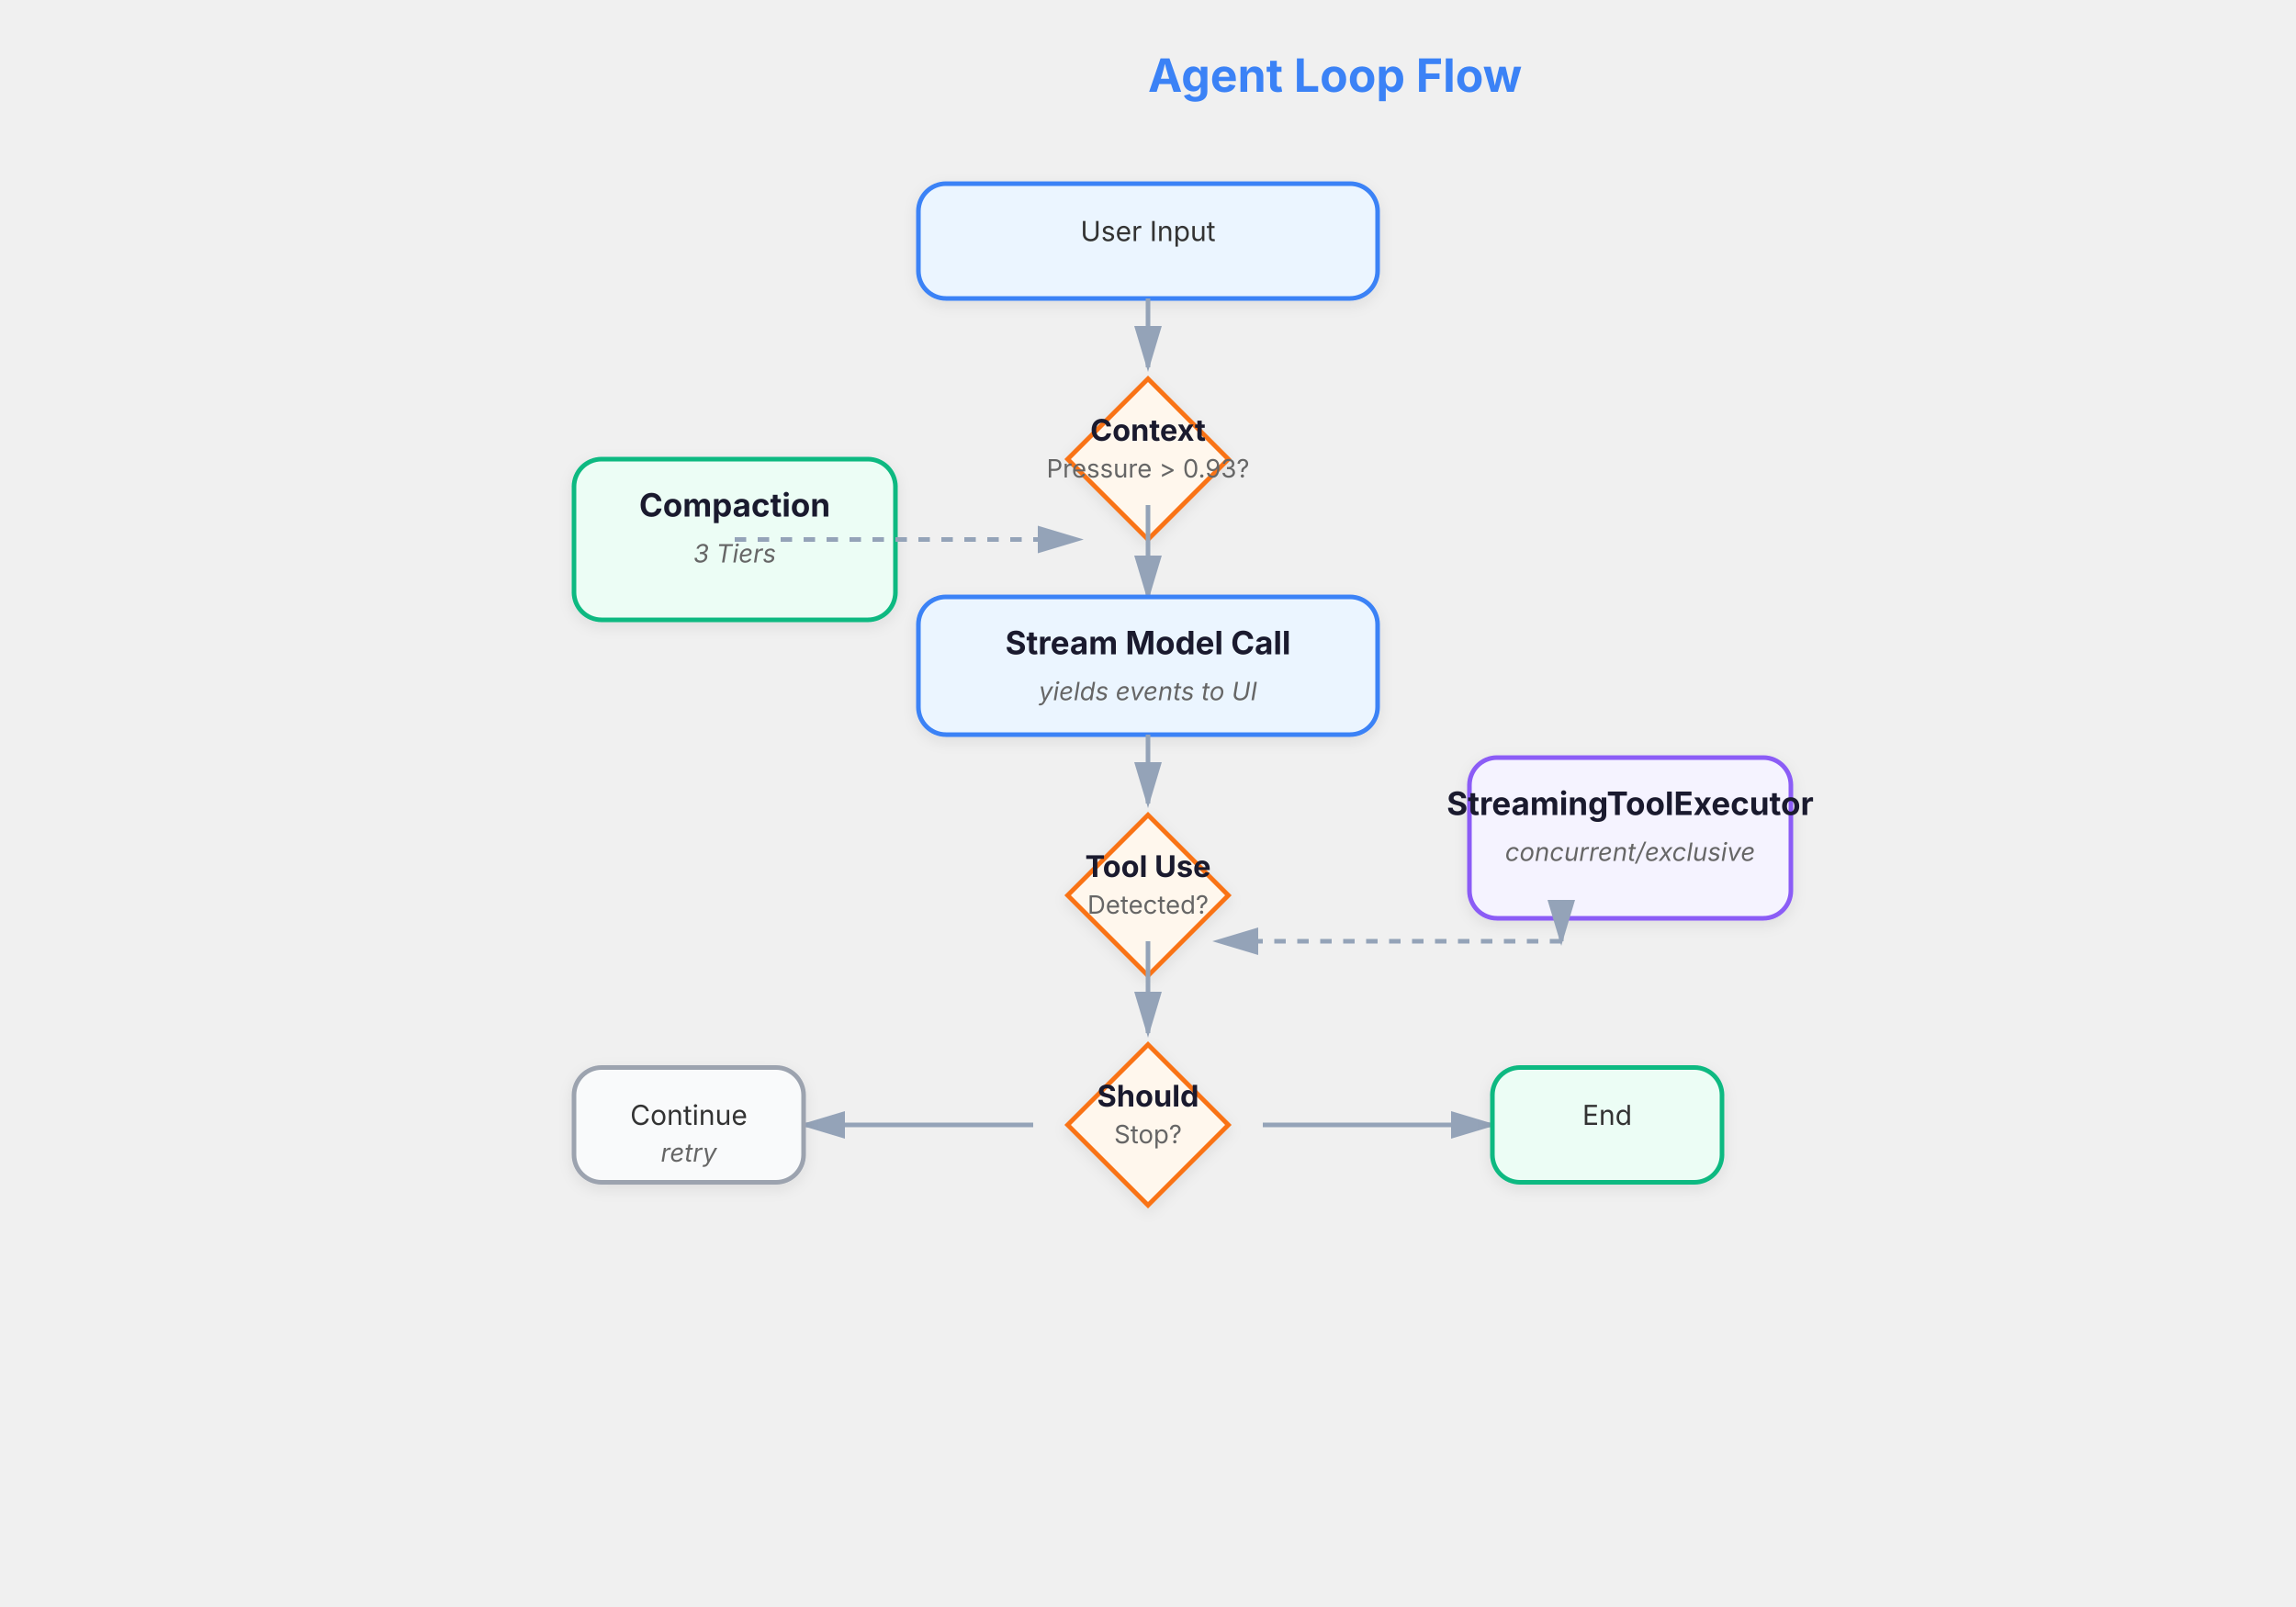
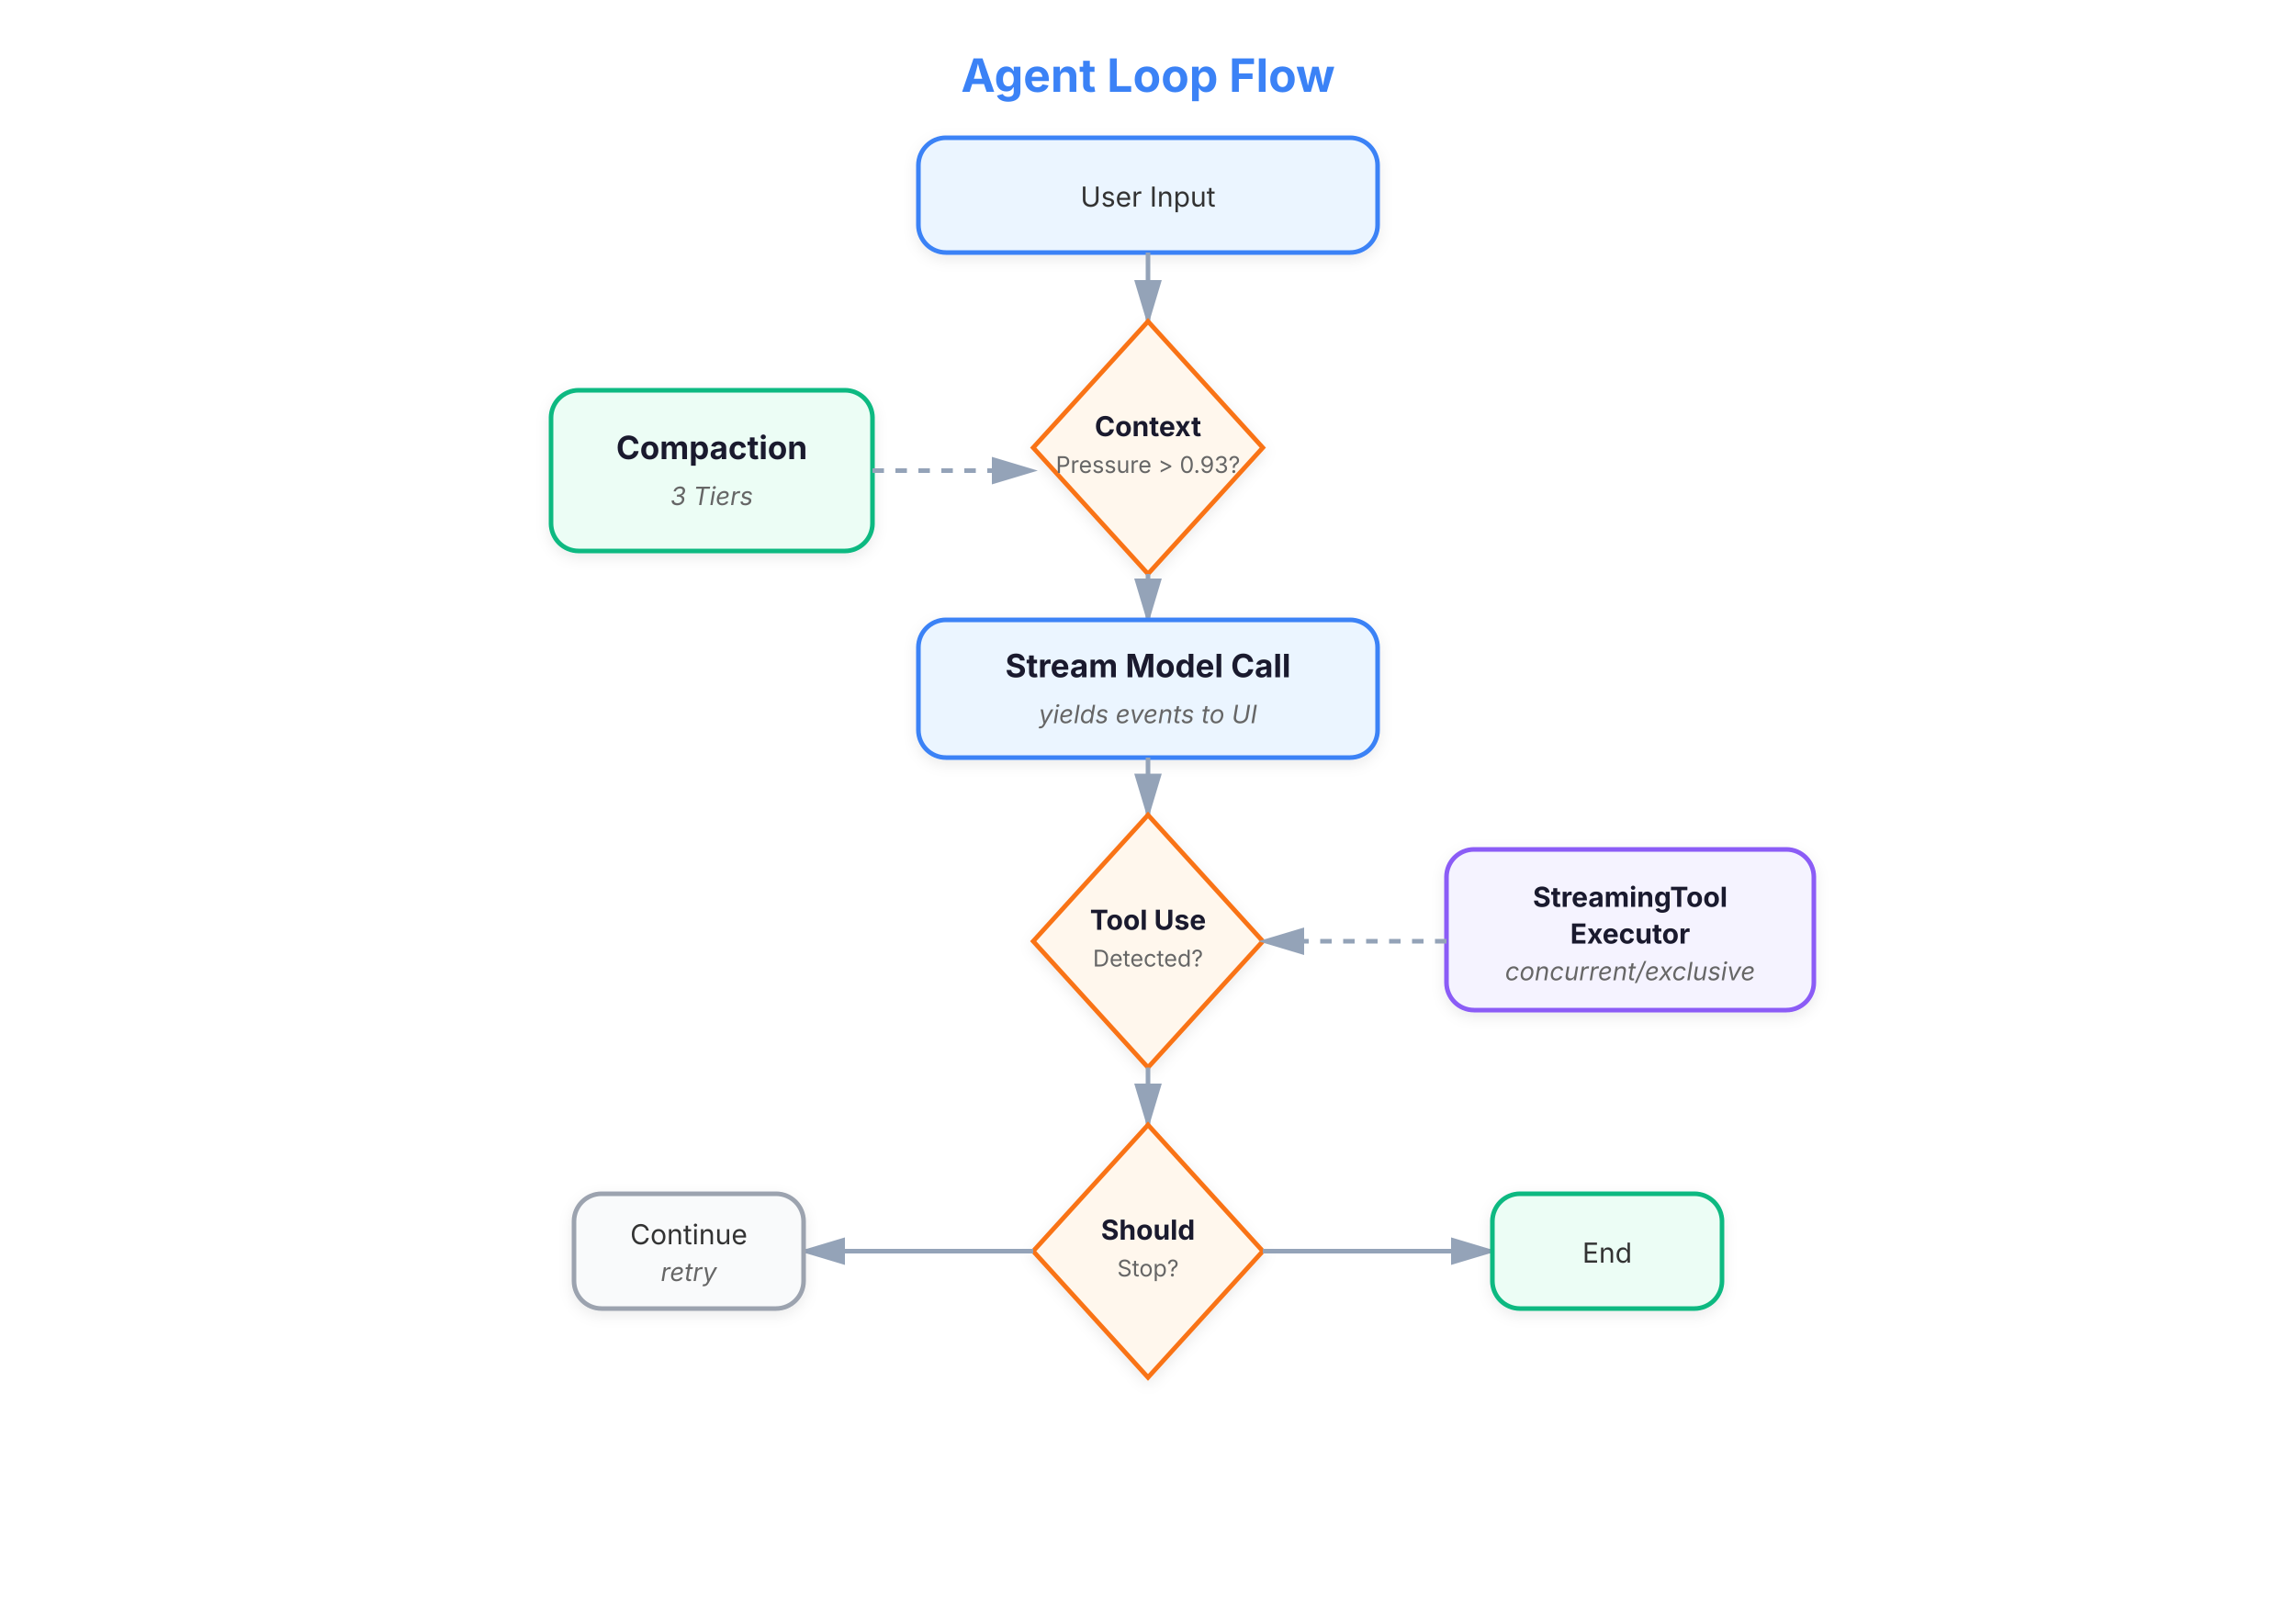
<svg xmlns="http://www.w3.org/2000/svg" width="1000" height="700" viewBox="0 0 1000 700">
  <defs>
    <filter id="shadow" x="-50%" y="-50%" width="200%" height="200%">
      <feDropShadow dx="0" dy="2" stdDeviation="3" flood-opacity="0.08" />
    </filter>
    <marker id="arrowhead" markerWidth="10" markerHeight="10" refX="9" refY="3" orient="auto">
      <polygon points="0 0, 10 3, 0 6" fill="#94A3B8" />
    </marker>
  </defs>
-   <text x="500" y="40" font-family="Inter, system-ui, sans-serif" font-size="20" font-weight="bold" fill="#3B82F6">Agent Loop Flow</text>
-   <rect x="400" y="80" width="200" height="50" rx="12" fill="#EBF5FF" stroke="#3B82F6" stroke-width="2" filter="url(#shadow)" />
-   <text x="500.0" y="105" font-family="Inter, system-ui, sans-serif" font-size="12" text-anchor="middle" fill="#333333">User Input</text>
-   <line x1="500" y1="130" x2="500" y2="160" stroke="#94A3B8" stroke-width="2" stroke-dasharray="none" marker-end="url(#arrowhead)" />
-   <polygon points="500,165.0 535.0,200 500,235.0 465.0,200" fill="#FFF7ED" stroke="#F97316" stroke-width="2" filter="url(#shadow)" />
-   <text x="500" y="192" font-family="Inter, system-ui, sans-serif" font-size="13" font-weight="bold" text-anchor="middle" fill="#1a1a2e">Context</text>
-   <text x="500" y="208" font-family="Inter, system-ui, sans-serif" font-size="11" text-anchor="middle" fill="#666666">Pressure &gt; 0.93?</text>
-   <line x1="500" y1="220" x2="500" y2="260" stroke="#94A3B8" stroke-width="2" stroke-dasharray="none" marker-end="url(#arrowhead)" />
-   <rect x="400" y="260" width="200" height="60" rx="12" fill="#EBF5FF" stroke="#3B82F6" stroke-width="2" filter="url(#shadow)" />
-   <text x="500.0" y="285" font-family="Inter, system-ui, sans-serif" font-size="14" font-weight="bold" text-anchor="middle" fill="#1a1a2e">Stream Model Call</text>
-   <text x="500.0" y="305" font-family="Inter, system-ui, sans-serif" font-size="11" text-anchor="middle" fill="#666666" font-style="italic">yields events to UI</text>
-   <line x1="500" y1="320" x2="500" y2="350" stroke="#94A3B8" stroke-width="2" stroke-dasharray="none" marker-end="url(#arrowhead)" />
-   <polygon points="500,355.0 535.0,390 500,425.0 465.0,390" fill="#FFF7ED" stroke="#F97316" stroke-width="2" filter="url(#shadow)" />
-   <text x="500" y="382" font-family="Inter, system-ui, sans-serif" font-size="13" font-weight="bold" text-anchor="middle" fill="#1a1a2e">Tool Use</text>
-   <text x="500" y="398" font-family="Inter, system-ui, sans-serif" font-size="11" text-anchor="middle" fill="#666666">Detected?</text>
-   <line x1="500" y1="410" x2="500" y2="450" stroke="#94A3B8" stroke-width="2" stroke-dasharray="none" marker-end="url(#arrowhead)" />
-   <polygon points="500,455.0 535.0,490 500,525.0 465.0,490" fill="#FFF7ED" stroke="#F97316" stroke-width="2" filter="url(#shadow)" />
-   <text x="500" y="482" font-family="Inter, system-ui, sans-serif" font-size="13" font-weight="bold" text-anchor="middle" fill="#1a1a2e">Should</text>
-   <text x="500" y="498" font-family="Inter, system-ui, sans-serif" font-size="11" text-anchor="middle" fill="#666666">Stop?</text>
-   <line x1="550" y1="490" x2="650" y2="490" stroke="#94A3B8" stroke-width="2" stroke-dasharray="none" marker-end="url(#arrowhead)" />
-   <rect x="650" y="465" width="100" height="50" rx="12" fill="#ECFDF5" stroke="#10B981" stroke-width="2" filter="url(#shadow)" />
-   <text x="700.0" y="490" font-family="Inter, system-ui, sans-serif" font-size="12" text-anchor="middle" fill="#333333">End</text>
-   <line x1="450" y1="490" x2="350" y2="490" stroke="#94A3B8" stroke-width="2" stroke-dasharray="none" marker-end="url(#arrowhead)" />
-   <rect x="250" y="465" width="100" height="50" rx="12" fill="#F9FAFB" stroke="#9CA3AF" stroke-width="2" filter="url(#shadow)" />
-   <text x="300.0" y="490" font-family="Inter, system-ui, sans-serif" font-size="12" text-anchor="middle" fill="#333333">Continue</text>
-   <text x="300.0" y="506" font-family="Inter, system-ui, sans-serif" font-size="11" text-anchor="middle" fill="#666666" font-style="italic">retry</text>
-   <rect x="250" y="200" width="140" height="70" rx="12" fill="#ECFDF5" stroke="#10B981" stroke-width="2" filter="url(#shadow)" />
-   <text x="320.0" y="225" font-family="Inter, system-ui, sans-serif" font-size="14" font-weight="bold" text-anchor="middle" fill="#1a1a2e">Compaction</text>
-   <text x="320.0" y="245" font-family="Inter, system-ui, sans-serif" font-size="11" text-anchor="middle" fill="#666666" font-style="italic">3 Tiers</text>
-   <line x1="320" y1="235" x2="470" y2="235" stroke="#94A3B8" stroke-width="2" stroke-dasharray="5,5" marker-end="url(#arrowhead)" />
-   <rect x="640" y="330" width="140" height="70" rx="12" fill="#F5F3FF" stroke="#8B5CF6" stroke-width="2" filter="url(#shadow)" />
-   <text x="710.0" y="355" font-family="Inter, system-ui, sans-serif" font-size="14" font-weight="bold" text-anchor="middle" fill="#1a1a2e">StreamingToolExecutor</text>
-   <text x="710.0" y="375" font-family="Inter, system-ui, sans-serif" font-size="11" text-anchor="middle" fill="#666666" font-style="italic">concurrent/exclusive</text>
-   <line x1="680" y1="400" x2="680" y2="410" stroke="#94A3B8" stroke-width="2" stroke-dasharray="none" marker-end="url(#arrowhead)" />
-   <line x1="680" y1="410" x2="530" y2="410" stroke="#94A3B8" stroke-width="2" stroke-dasharray="5,5" marker-end="url(#arrowhead)" />
+   <rect width="100%" height="100%" fill="#ffffff" />
+   <text x="500" y="40" font-family="Inter, system-ui, sans-serif" font-size="20" font-weight="bold" fill="#3B82F6" text-anchor="middle">Agent Loop Flow</text>
+   <rect x="400" y="60" width="200" height="50" rx="12" fill="#EBF5FF" stroke="#3B82F6" stroke-width="2" filter="url(#shadow)" />
+   <text x="500" y="90" font-family="Inter, system-ui, sans-serif" font-size="12" text-anchor="middle" fill="#333333">User Input</text>
+   <line x1="500" y1="110" x2="500" y2="140" stroke="#94A3B8" stroke-width="2" marker-end="url(#arrowhead)" />
+   <polygon points="500,140 550,195 500,250 450,195" fill="#FFF7ED" stroke="#F97316" stroke-width="2" filter="url(#shadow)" />
+   <text x="500" y="190" font-family="Inter, system-ui, sans-serif" font-size="12" font-weight="bold" text-anchor="middle" fill="#1a1a2e">Context</text>
+   <text x="500" y="206" font-family="Inter, system-ui, sans-serif" font-size="10" text-anchor="middle" fill="#666666">Pressure &gt; 0.93?</text>
+   <line x1="500" y1="250" x2="500" y2="270" stroke="#94A3B8" stroke-width="2" marker-end="url(#arrowhead)" />
+   <rect x="400" y="270" width="200" height="60" rx="12" fill="#EBF5FF" stroke="#3B82F6" stroke-width="2" filter="url(#shadow)" />
+   <text x="500" y="295" font-family="Inter, system-ui, sans-serif" font-size="14" font-weight="bold" text-anchor="middle" fill="#1a1a2e">Stream Model Call</text>
+   <text x="500" y="315" font-family="Inter, system-ui, sans-serif" font-size="11" text-anchor="middle" fill="#666666" font-style="italic">yields events to UI</text>
+   <line x1="500" y1="330" x2="500" y2="355" stroke="#94A3B8" stroke-width="2" marker-end="url(#arrowhead)" />
+   <polygon points="500,355 550,410 500,465 450,410" fill="#FFF7ED" stroke="#F97316" stroke-width="2" filter="url(#shadow)" />
+   <text x="500" y="405" font-family="Inter, system-ui, sans-serif" font-size="12" font-weight="bold" text-anchor="middle" fill="#1a1a2e">Tool Use</text>
+   <text x="500" y="421" font-family="Inter, system-ui, sans-serif" font-size="10" text-anchor="middle" fill="#666666">Detected?</text>
+   <line x1="500" y1="465" x2="500" y2="490" stroke="#94A3B8" stroke-width="2" marker-end="url(#arrowhead)" />
+   <polygon points="500,490 550,545 500,600 450,545" fill="#FFF7ED" stroke="#F97316" stroke-width="2" filter="url(#shadow)" />
+   <text x="500" y="540" font-family="Inter, system-ui, sans-serif" font-size="12" font-weight="bold" text-anchor="middle" fill="#1a1a2e">Should</text>
+   <text x="500" y="556" font-family="Inter, system-ui, sans-serif" font-size="10" text-anchor="middle" fill="#666666">Stop?</text>
+   <line x1="550" y1="545" x2="650" y2="545" stroke="#94A3B8" stroke-width="2" marker-end="url(#arrowhead)" />
+   <rect x="650" y="520" width="100" height="50" rx="12" fill="#ECFDF5" stroke="#10B981" stroke-width="2" filter="url(#shadow)" />
+   <text x="700" y="550" font-family="Inter, system-ui, sans-serif" font-size="12" text-anchor="middle" fill="#333333">End</text>
+   <line x1="450" y1="545" x2="350" y2="545" stroke="#94A3B8" stroke-width="2" marker-end="url(#arrowhead)" />
+   <rect x="250" y="520" width="100" height="50" rx="12" fill="#F9FAFB" stroke="#9CA3AF" stroke-width="2" filter="url(#shadow)" />
+   <text x="300" y="542" font-family="Inter, system-ui, sans-serif" font-size="12" text-anchor="middle" fill="#333333">Continue</text>
+   <text x="300" y="558" font-family="Inter, system-ui, sans-serif" font-size="11" text-anchor="middle" fill="#666666" font-style="italic">retry</text>
+   <rect x="240" y="170" width="140" height="70" rx="12" fill="#ECFDF5" stroke="#10B981" stroke-width="2" filter="url(#shadow)" />
+   <text x="310" y="200" font-family="Inter, system-ui, sans-serif" font-size="14" font-weight="bold" text-anchor="middle" fill="#1a1a2e">Compaction</text>
+   <text x="310" y="220" font-family="Inter, system-ui, sans-serif" font-size="11" text-anchor="middle" fill="#666666" font-style="italic">3 Tiers</text>
+   <line x1="380" y1="205" x2="450" y2="205" stroke="#94A3B8" stroke-width="2" stroke-dasharray="5,5" marker-end="url(#arrowhead)" />
+   <rect x="630" y="370" width="160" height="70" rx="12" fill="#F5F3FF" stroke="#8B5CF6" stroke-width="2" filter="url(#shadow)" />
+   <text x="710" y="395" font-family="Inter, system-ui, sans-serif" font-size="12" font-weight="bold" text-anchor="middle" fill="#1a1a2e">StreamingTool</text>
+   <text x="710" y="411" font-family="Inter, system-ui, sans-serif" font-size="12" font-weight="bold" text-anchor="middle" fill="#1a1a2e">Executor</text>
+   <text x="710" y="427" font-family="Inter, system-ui, sans-serif" font-size="11" text-anchor="middle" fill="#666666" font-style="italic">concurrent/exclusive</text>
+   <line x1="630" y1="410" x2="550" y2="410" stroke="#94A3B8" stroke-width="2" stroke-dasharray="5,5" marker-end="url(#arrowhead)" />
</svg>
